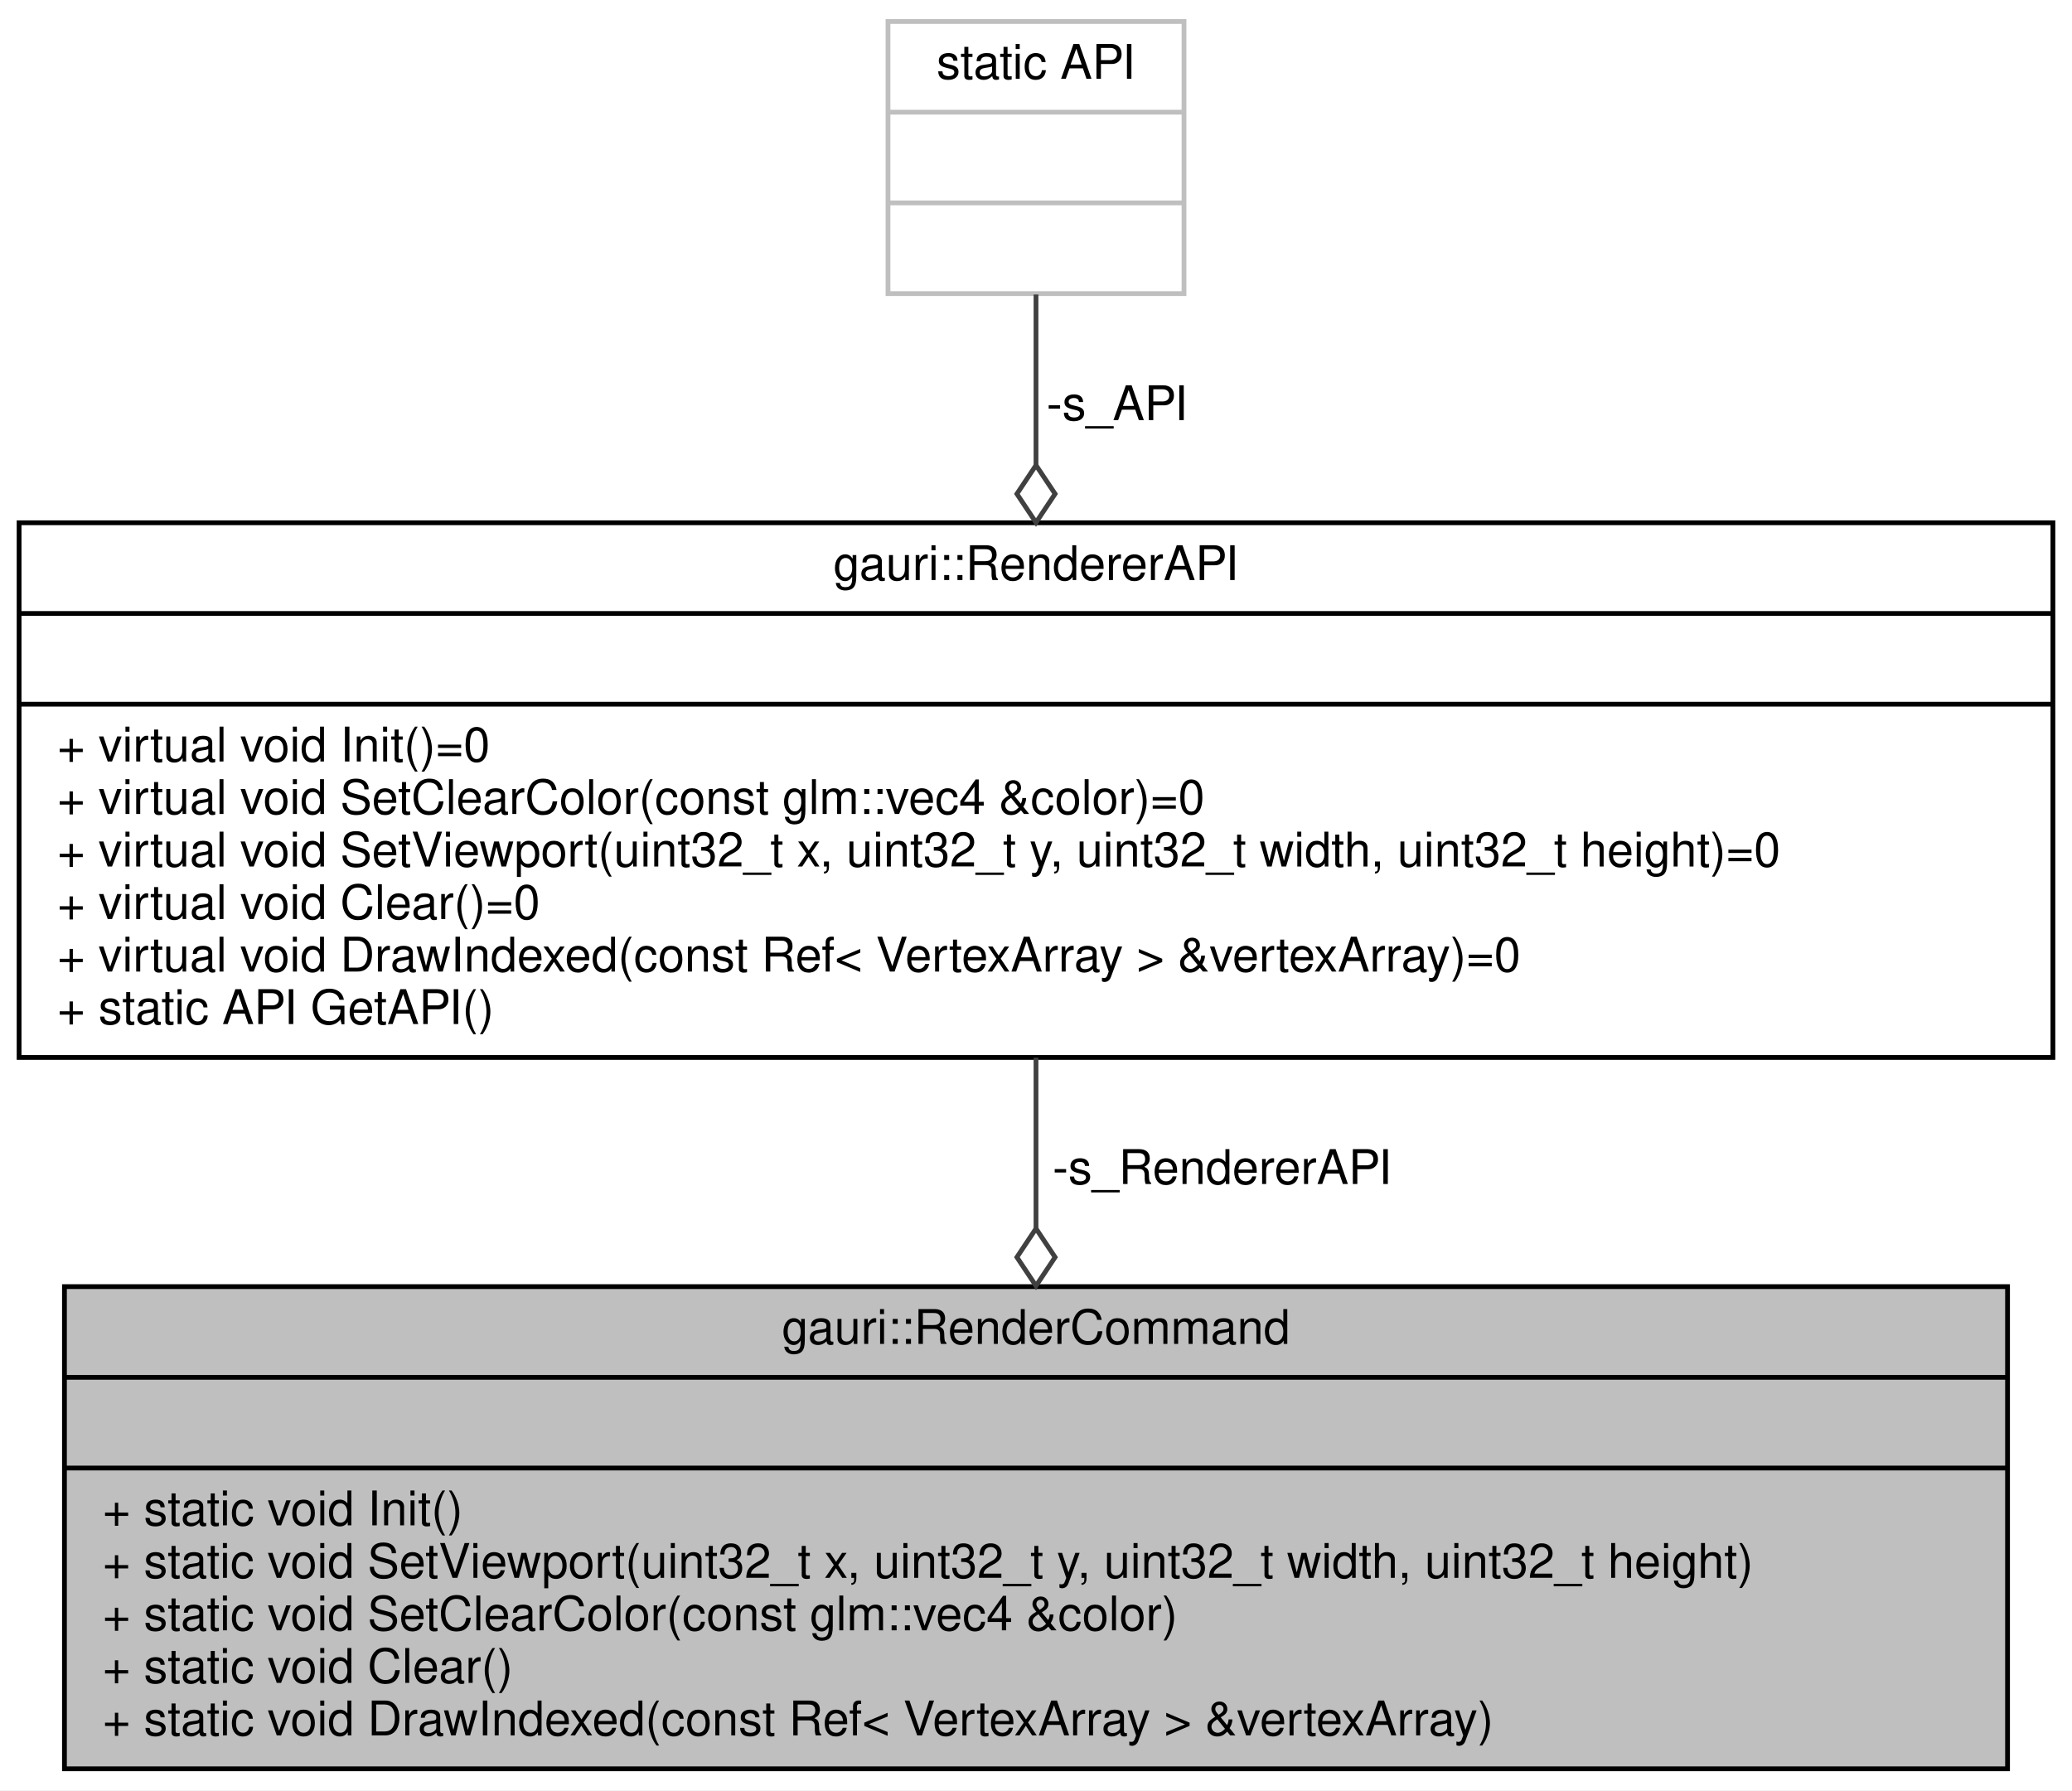
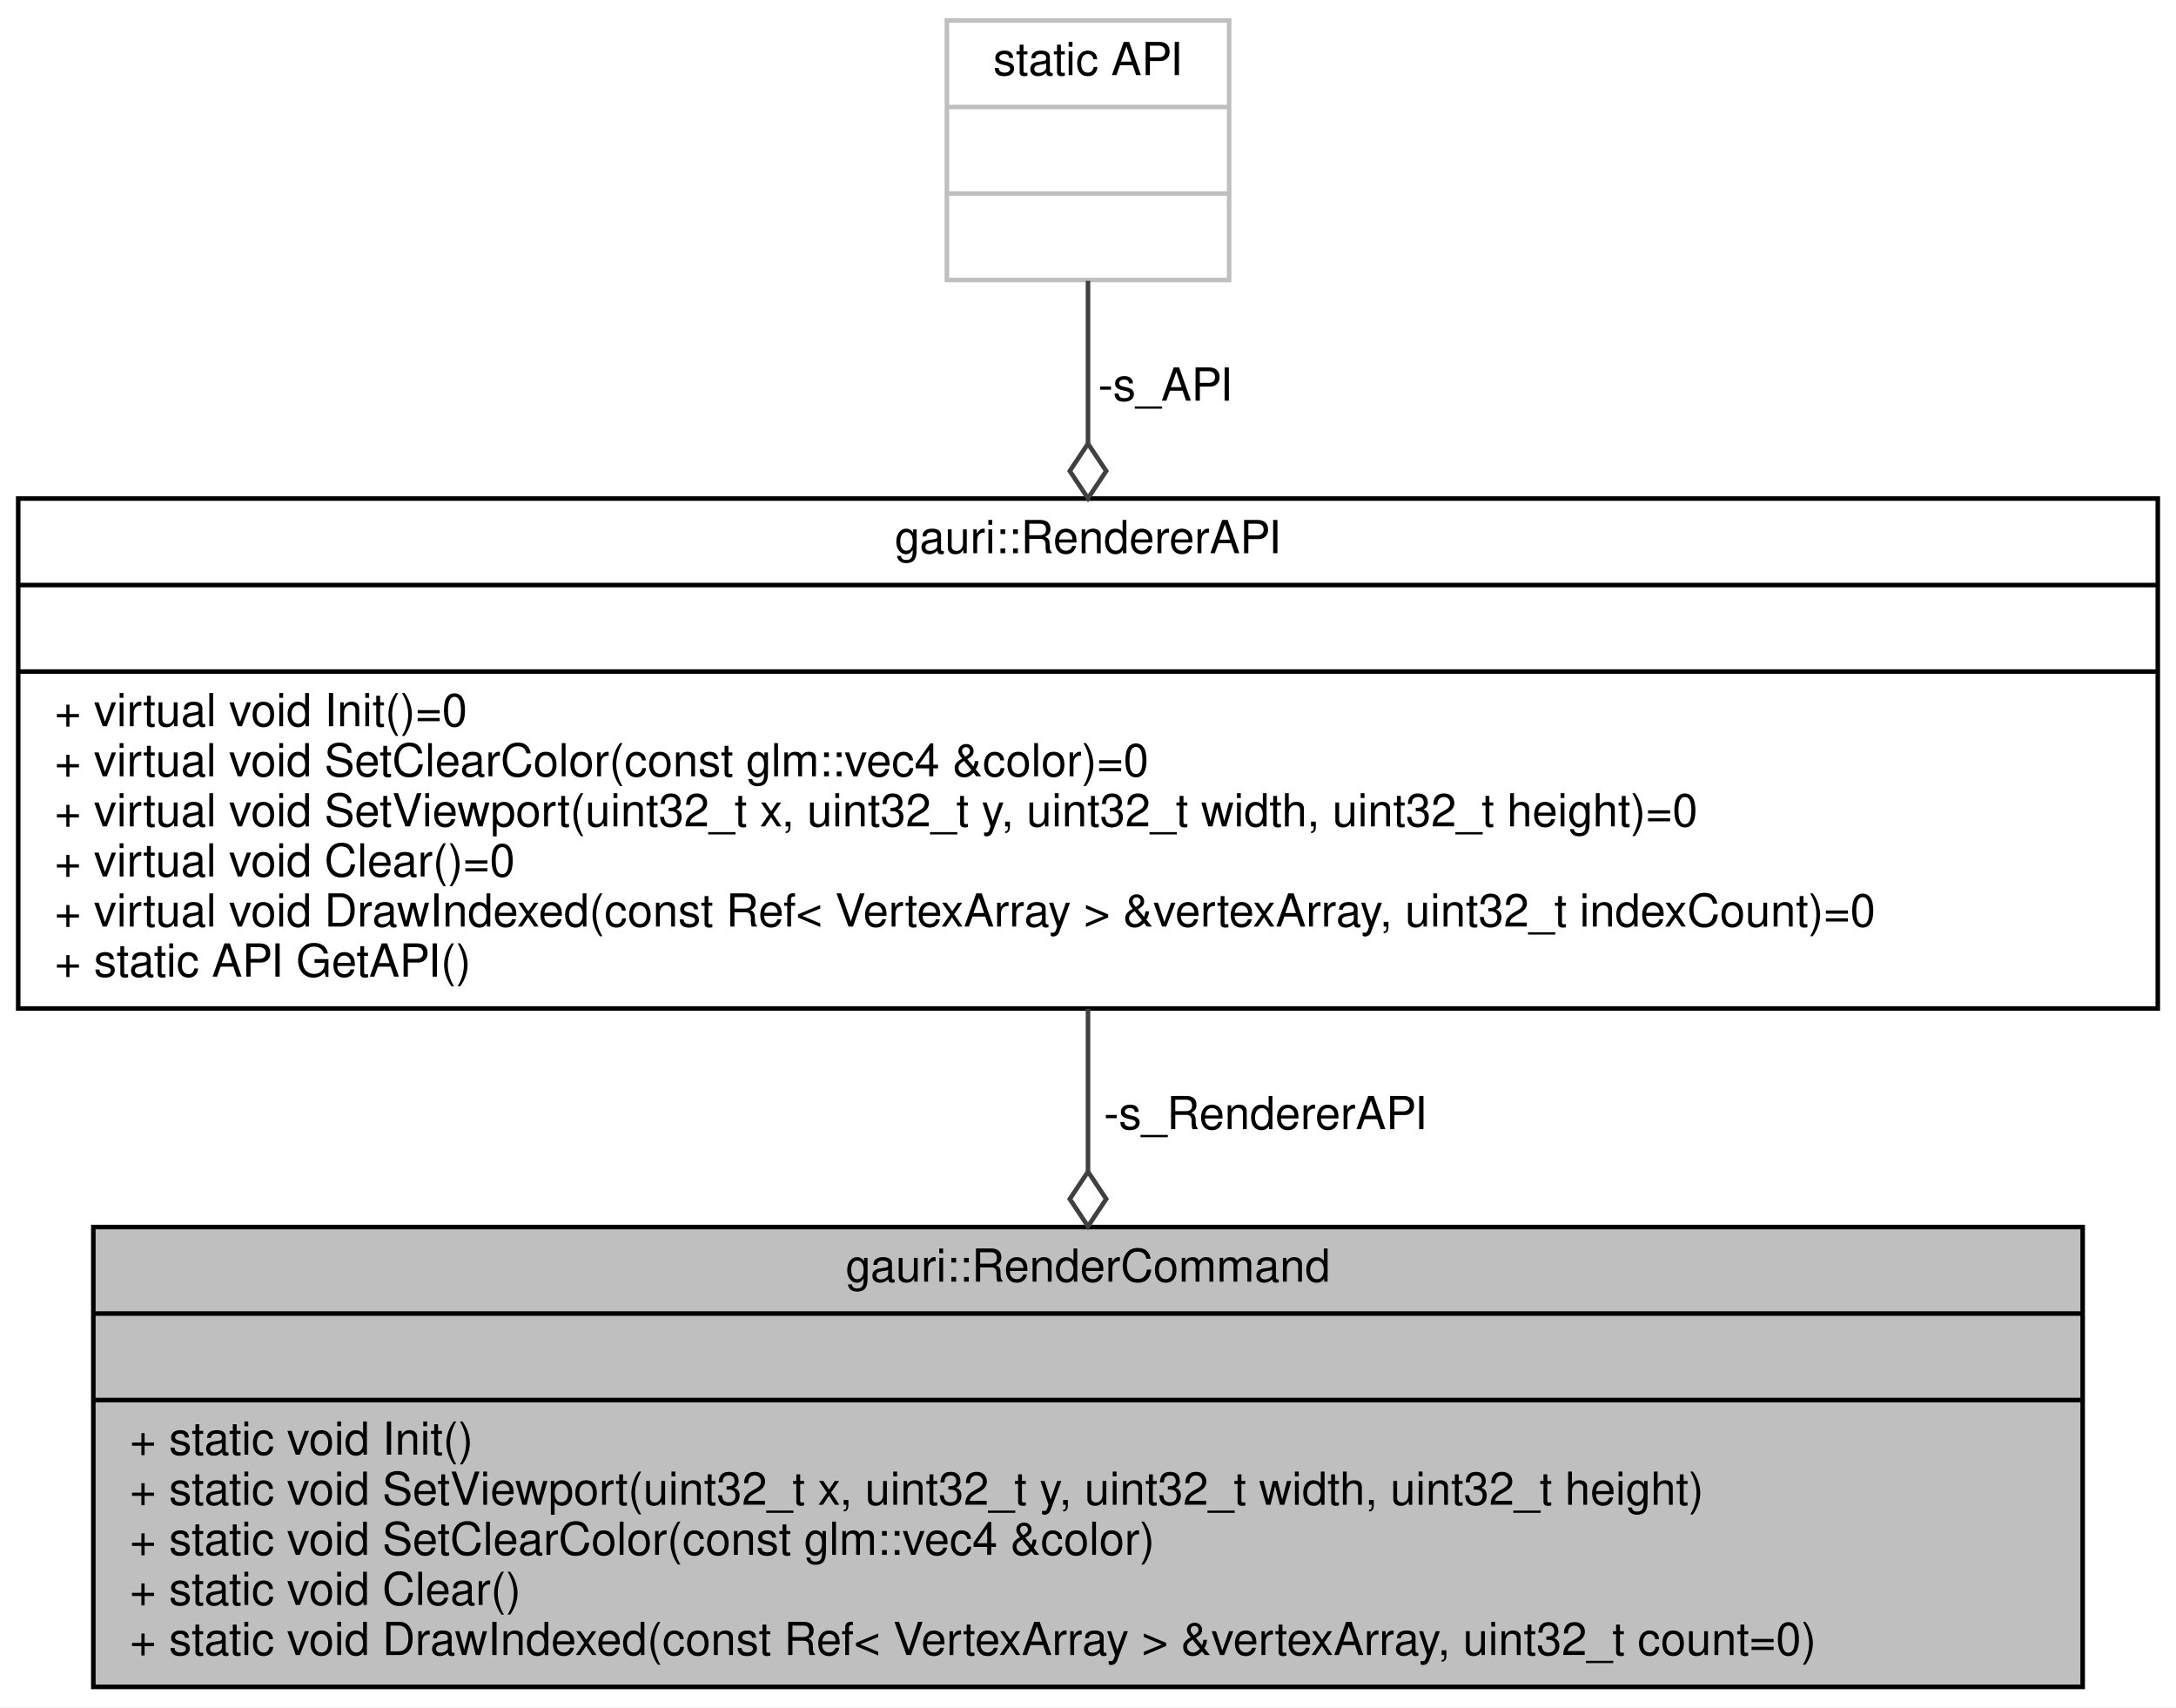
- <svg xmlns="http://www.w3.org/2000/svg" xmlns:xlink="http://www.w3.org/1999/xlink" width="434pt" height="375pt" viewBox="0.00 0.00 434.00 375.00">
+ <svg xmlns="http://www.w3.org/2000/svg" xmlns:xlink="http://www.w3.org/1999/xlink" width="478pt" height="375pt" viewBox="0.00 0.00 478.00 375.00">
  <g id="graph0" class="graph" transform="scale(1 1) rotate(0) translate(4 371)">
-     <polygon fill="white" stroke="transparent" points="-4,4 -4,-371 430,-371 430,4 -4,4" />
+     <polygon fill="white" stroke="transparent" points="-4,4 -4,-371 474,-371 474,4 -4,4" />
    <g id="node1" class="node">
      <g id="a_node1">
        <a xlink:title=" ">
-           <polygon fill="#bfbfbf" stroke="black" points="9.5,-0.5 9.5,-101.5 416.5,-101.5 416.5,-0.5 9.5,-0.5" />
-           <text text-anchor="middle" x="213" y="-89.5" font-family="Helvetica,sans-Serif" font-size="10.00">gauri::RenderCommand</text>
-           <polyline fill="none" stroke="black" points="9.5,-82.5 416.5,-82.5 " />
-           <text text-anchor="middle" x="213" y="-70.5" font-family="Helvetica,sans-Serif" font-size="10.00"> </text>
-           <polyline fill="none" stroke="black" points="9.5,-63.5 416.5,-63.5 " />
-           <text text-anchor="start" x="17.5" y="-51.5" font-family="Helvetica,sans-Serif" font-size="10.00">+ static void Init()</text>
-           <text text-anchor="start" x="17.5" y="-40.5" font-family="Helvetica,sans-Serif" font-size="10.00">+ static void SetViewport(uint32_t x, uint32_t y, uint32_t width, uint32_t height)</text>
-           <text text-anchor="start" x="17.5" y="-29.5" font-family="Helvetica,sans-Serif" font-size="10.00">+ static void SetClearColor(const glm::vec4 &amp;color)</text>
-           <text text-anchor="start" x="17.5" y="-18.5" font-family="Helvetica,sans-Serif" font-size="10.00">+ static void Clear()</text>
-           <text text-anchor="start" x="17.5" y="-7.5" font-family="Helvetica,sans-Serif" font-size="10.00">+ static void DrawIndexed(const Ref&lt; VertexArray &gt; &amp;vertexArray)</text>
+           <polygon fill="#bfbfbf" stroke="black" points="16.5,-0.5 16.5,-101.5 453.5,-101.5 453.5,-0.5 16.5,-0.5" />
+           <text text-anchor="middle" x="235" y="-89.5" font-family="Helvetica,sans-Serif" font-size="10.00">gauri::RenderCommand</text>
+           <polyline fill="none" stroke="black" points="16.5,-82.5 453.5,-82.5 " />
+           <text text-anchor="middle" x="235" y="-70.5" font-family="Helvetica,sans-Serif" font-size="10.00"> </text>
+           <polyline fill="none" stroke="black" points="16.5,-63.5 453.5,-63.5 " />
+           <text text-anchor="start" x="24.5" y="-51.5" font-family="Helvetica,sans-Serif" font-size="10.00">+ static void Init()</text>
+           <text text-anchor="start" x="24.5" y="-40.5" font-family="Helvetica,sans-Serif" font-size="10.00">+ static void SetViewport(uint32_t x, uint32_t y, uint32_t width, uint32_t height)</text>
+           <text text-anchor="start" x="24.5" y="-29.5" font-family="Helvetica,sans-Serif" font-size="10.00">+ static void SetClearColor(const glm::vec4 &amp;color)</text>
+           <text text-anchor="start" x="24.5" y="-18.5" font-family="Helvetica,sans-Serif" font-size="10.00">+ static void Clear()</text>
+           <text text-anchor="start" x="24.5" y="-7.5" font-family="Helvetica,sans-Serif" font-size="10.00">+ static void DrawIndexed(const Ref&lt; VertexArray &gt; &amp;vertexArray, uint32_t count=0)</text>
        </a>
      </g>
    </g>
    <g id="node2" class="node">
      <g id="a_node2">
        <a xlink:href="classgauri_1_1RendererAPI.html" target="_top" xlink:title=" ">
-           <polygon fill="white" stroke="black" points="0,-149.5 0,-261.5 426,-261.5 426,-149.5 0,-149.5" />
-           <text text-anchor="middle" x="213" y="-249.5" font-family="Helvetica,sans-Serif" font-size="10.00">gauri::RendererAPI</text>
-           <polyline fill="none" stroke="black" points="0,-242.5 426,-242.5 " />
-           <text text-anchor="middle" x="213" y="-230.5" font-family="Helvetica,sans-Serif" font-size="10.00"> </text>
-           <polyline fill="none" stroke="black" points="0,-223.5 426,-223.5 " />
+           <polygon fill="white" stroke="black" points="0,-149.5 0,-261.5 470,-261.5 470,-149.5 0,-149.5" />
+           <text text-anchor="middle" x="235" y="-249.5" font-family="Helvetica,sans-Serif" font-size="10.00">gauri::RendererAPI</text>
+           <polyline fill="none" stroke="black" points="0,-242.5 470,-242.5 " />
+           <text text-anchor="middle" x="235" y="-230.5" font-family="Helvetica,sans-Serif" font-size="10.00"> </text>
+           <polyline fill="none" stroke="black" points="0,-223.5 470,-223.5 " />
          <text text-anchor="start" x="8" y="-211.5" font-family="Helvetica,sans-Serif" font-size="10.00">+ virtual void Init()=0</text>
          <text text-anchor="start" x="8" y="-200.5" font-family="Helvetica,sans-Serif" font-size="10.00">+ virtual void SetClearColor(const glm::vec4 &amp;color)=0</text>
          <text text-anchor="start" x="8" y="-189.5" font-family="Helvetica,sans-Serif" font-size="10.00">+ virtual void SetViewport(uint32_t x, uint32_t y, uint32_t width, uint32_t height)=0</text>
          <text text-anchor="start" x="8" y="-178.5" font-family="Helvetica,sans-Serif" font-size="10.00">+ virtual void Clear()=0</text>
-           <text text-anchor="start" x="8" y="-167.5" font-family="Helvetica,sans-Serif" font-size="10.00">+ virtual void DrawIndexed(const Ref&lt; VertexArray &gt; &amp;vertexArray)=0</text>
+           <text text-anchor="start" x="8" y="-167.5" font-family="Helvetica,sans-Serif" font-size="10.00">+ virtual void DrawIndexed(const Ref&lt; VertexArray &gt; &amp;vertexArray, uint32_t indexCount)=0</text>
          <text text-anchor="start" x="8" y="-156.5" font-family="Helvetica,sans-Serif" font-size="10.00">+ static API GetAPI()</text>
        </a>
      </g>
    </g>
    <g id="edge1" class="edge">
-       <path fill="none" stroke="#404040" d="M213,-149.44C213,-137.86 213,-125.56 213,-113.74" />
-       <polygon fill="none" stroke="#404040" points="213,-113.66 209,-107.66 213,-101.66 217,-107.66 213,-113.66" />
-       <text text-anchor="middle" x="252" y="-123" font-family="Helvetica,sans-Serif" font-size="10.00"> -s_RendererAPI</text>
+       <path fill="none" stroke="#404040" d="M235,-149.44C235,-137.86 235,-125.56 235,-113.74" />
+       <polygon fill="none" stroke="#404040" points="235,-113.66 231,-107.66 235,-101.66 239,-107.66 235,-113.66" />
+       <text text-anchor="middle" x="274" y="-123" font-family="Helvetica,sans-Serif" font-size="10.00"> -s_RendererAPI</text>
    </g>
    <g id="node3" class="node">
      <g id="a_node3">
        <a xlink:title=" ">
-           <polygon fill="white" stroke="#bfbfbf" points="182,-309.5 182,-366.5 244,-366.5 244,-309.5 182,-309.5" />
-           <text text-anchor="middle" x="213" y="-354.5" font-family="Helvetica,sans-Serif" font-size="10.00">static API</text>
-           <polyline fill="none" stroke="#bfbfbf" points="182,-347.5 244,-347.5 " />
-           <text text-anchor="middle" x="213" y="-335.5" font-family="Helvetica,sans-Serif" font-size="10.00"> </text>
-           <polyline fill="none" stroke="#bfbfbf" points="182,-328.5 244,-328.5 " />
-           <text text-anchor="middle" x="213" y="-316.5" font-family="Helvetica,sans-Serif" font-size="10.00"> </text>
+           <polygon fill="white" stroke="#bfbfbf" points="204,-309.5 204,-366.5 266,-366.5 266,-309.5 204,-309.5" />
+           <text text-anchor="middle" x="235" y="-354.5" font-family="Helvetica,sans-Serif" font-size="10.00">static API</text>
+           <polyline fill="none" stroke="#bfbfbf" points="204,-347.5 266,-347.5 " />
+           <text text-anchor="middle" x="235" y="-335.5" font-family="Helvetica,sans-Serif" font-size="10.00"> </text>
+           <polyline fill="none" stroke="#bfbfbf" points="204,-328.5 266,-328.5 " />
+           <text text-anchor="middle" x="235" y="-316.5" font-family="Helvetica,sans-Serif" font-size="10.00"> </text>
        </a>
      </g>
    </g>
    <g id="edge2" class="edge">
-       <path fill="none" stroke="#404040" d="M213,-309.32C213,-298.78 213,-286.25 213,-273.62" />
-       <polygon fill="none" stroke="#404040" points="213,-273.55 209,-267.55 213,-261.55 217,-267.55 213,-273.55" />
-       <text text-anchor="middle" x="230" y="-283" font-family="Helvetica,sans-Serif" font-size="10.00"> -s_API</text>
+       <path fill="none" stroke="#404040" d="M235,-309.32C235,-298.78 235,-286.25 235,-273.62" />
+       <polygon fill="none" stroke="#404040" points="235,-273.55 231,-267.55 235,-261.55 239,-267.55 235,-273.55" />
+       <text text-anchor="middle" x="252" y="-283" font-family="Helvetica,sans-Serif" font-size="10.00"> -s_API</text>
    </g>
  </g>
</svg>
